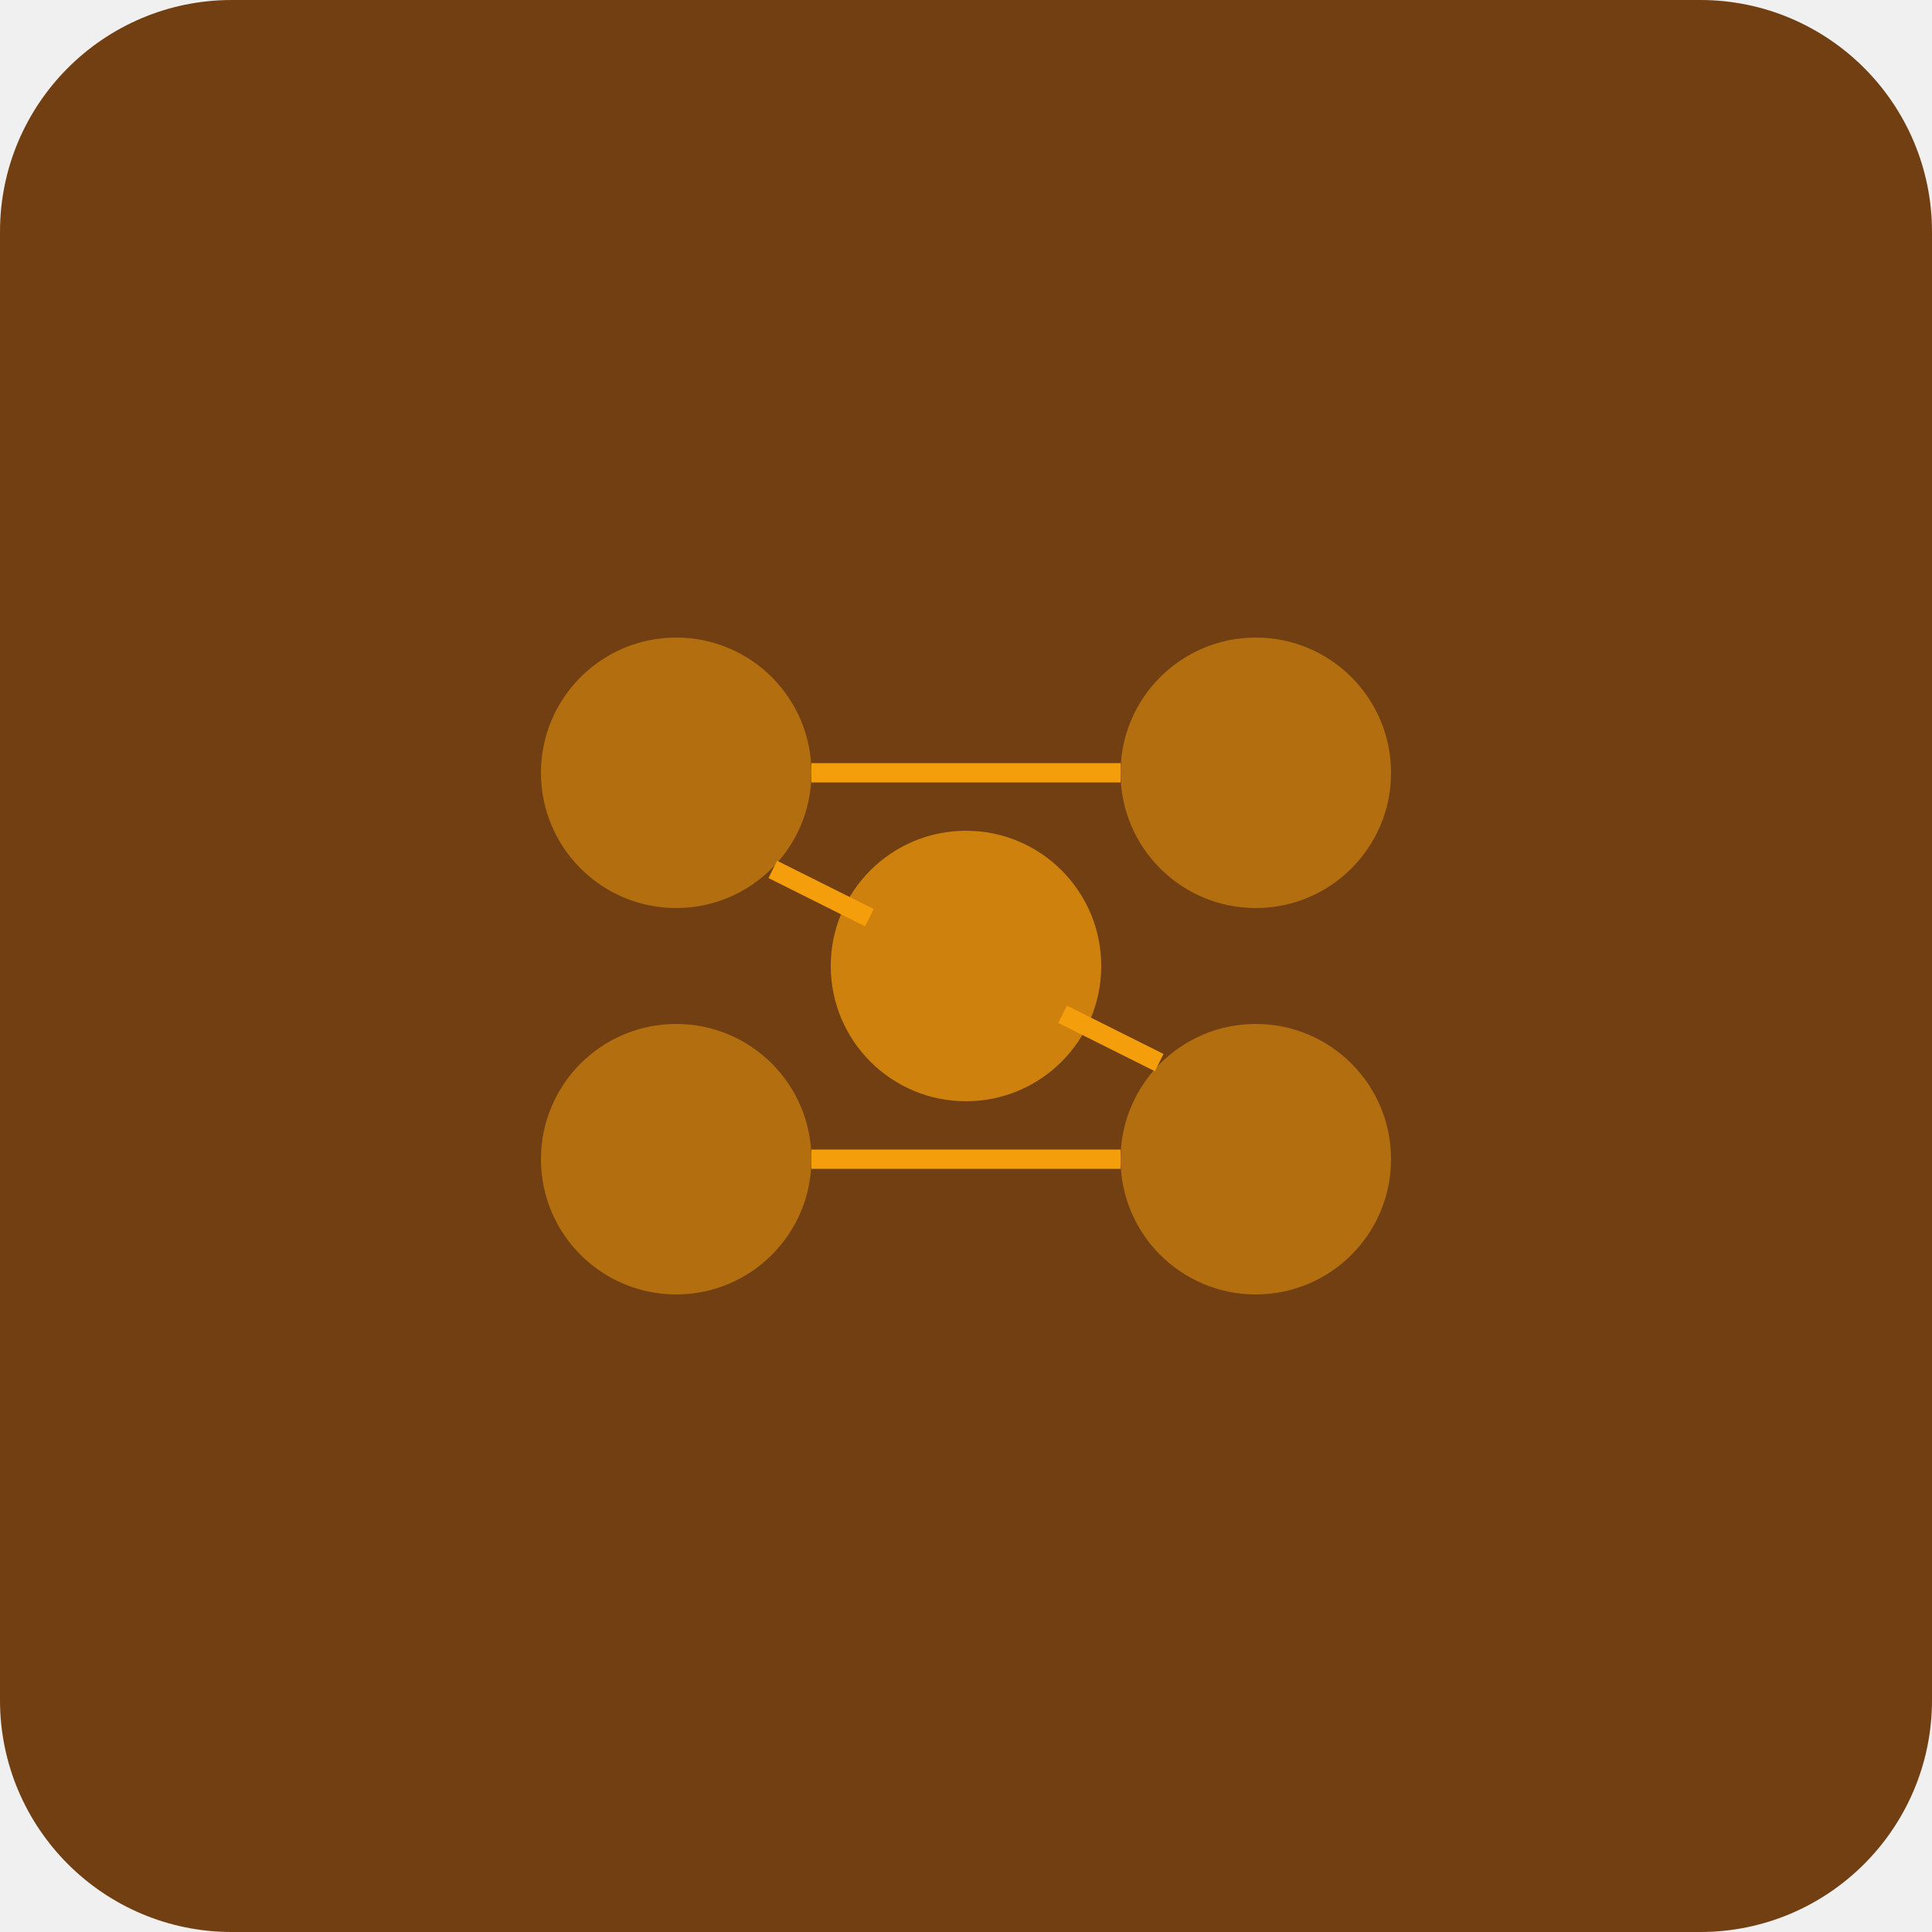
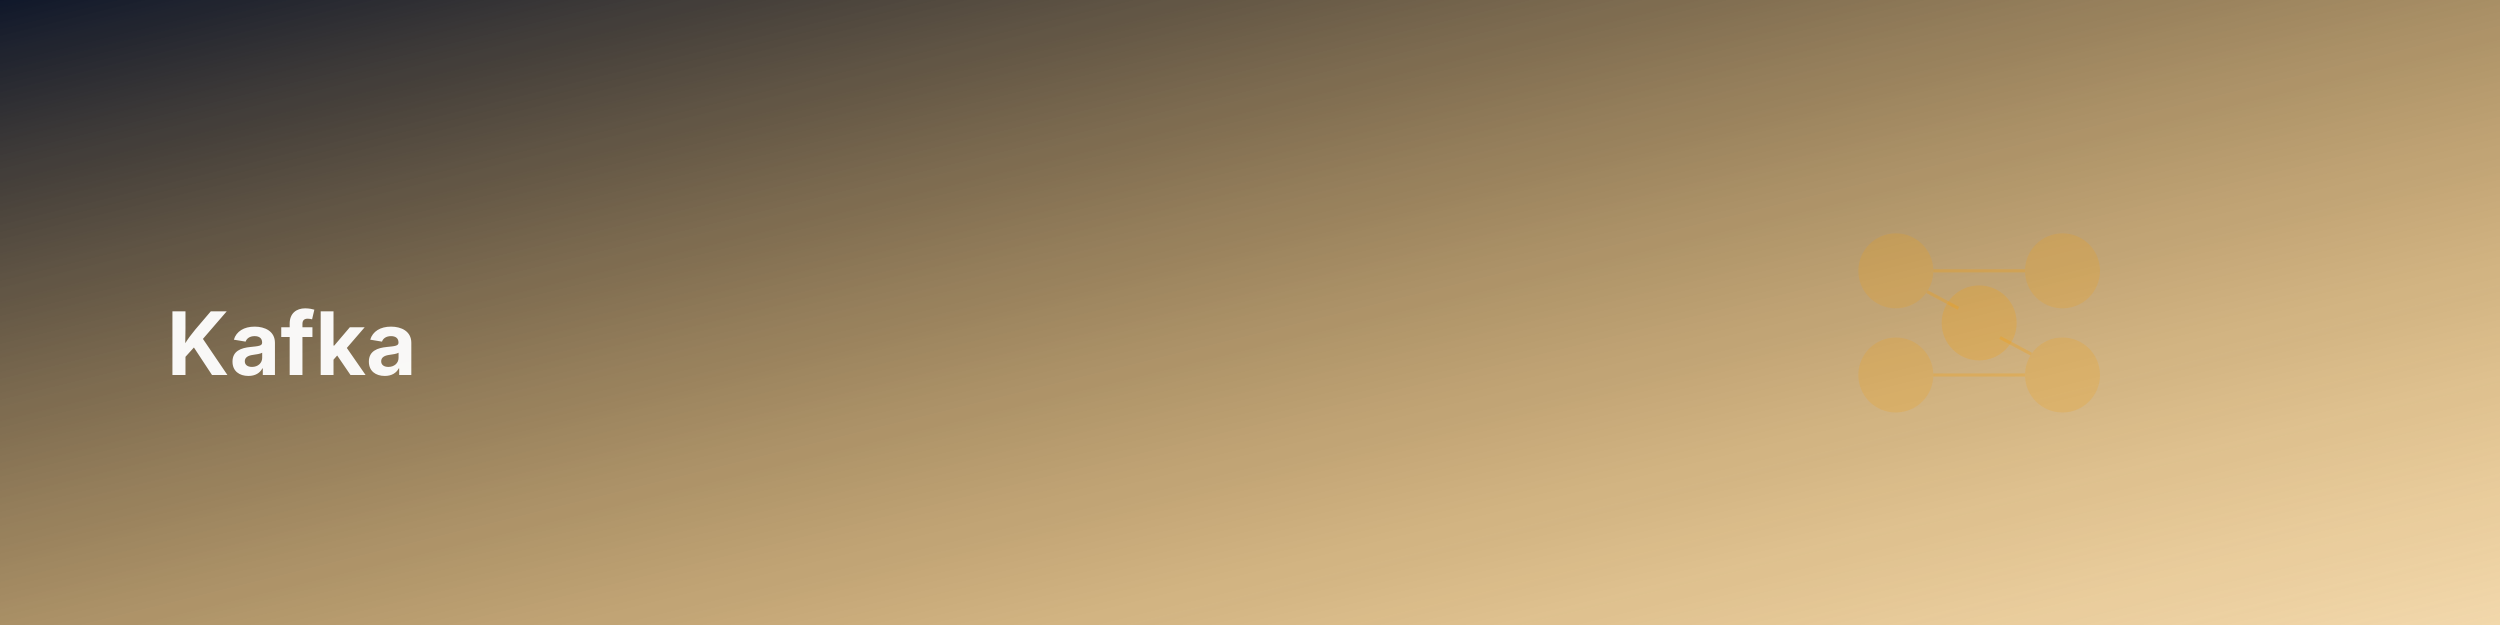
- <svg xmlns="http://www.w3.org/2000/svg" viewBox="0 0 200 200" width="200" height="200">
-   <rect width="200" height="200" rx="24" fill="#713f12" />
-   <circle cx="70" cy="80" r="14" fill="#f59e0b" opacity="0.5" />
-   <circle cx="130" cy="80" r="14" fill="#f59e0b" opacity="0.5" />
-   <circle cx="70" cy="120" r="14" fill="#f59e0b" opacity="0.5" />
-   <circle cx="130" cy="120" r="14" fill="#f59e0b" opacity="0.5" />
-   <circle cx="100" cy="100" r="14" fill="#f59e0b" opacity="0.7" />
-   <path d="M84 80 L116 80" stroke="#f59e0b" stroke-width="2" />
-   <path d="M84 120 L116 120" stroke="#f59e0b" stroke-width="2" />
-   <path d="M80 90 L90 95" stroke="#f59e0b" stroke-width="2" />
-   <path d="M110 105 L120 110" stroke="#f59e0b" stroke-width="2" />
+ <svg xmlns="http://www.w3.org/2000/svg" viewBox="0 0 1200 300" width="1200" height="300">
+   <defs>
+     <linearGradient id="bg_kafka" x1="0%" y1="0%" x2="100%" y2="100%">
+       <stop offset="0%" style="stop-color:#0f172a;stop-opacity:1" />
+       <stop offset="100%" style="stop-color:#f59e0b;stop-opacity:0.3" />
+     </linearGradient>
+   </defs>
+   <rect width="1200" height="300" rx="0" fill="url(#bg_kafka)" />
+   <circle cx="910" cy="130" r="18" fill="#f59e0b" opacity="0.2" />
+   <circle cx="990" cy="130" r="18" fill="#f59e0b" opacity="0.2" />
+   <circle cx="910" cy="180" r="18" fill="#f59e0b" opacity="0.2" />
+   <circle cx="990" cy="180" r="18" fill="#f59e0b" opacity="0.2" />
+   <circle cx="950" cy="155" r="18" fill="#f59e0b" opacity="0.25" />
+   <path d="M928 130 L972 130" stroke="#f59e0b" stroke-width="1.5" opacity="0.3" />
+   <path d="M928 180 L972 180" stroke="#f59e0b" stroke-width="1.5" opacity="0.3" />
+   <path d="M925 140 L940 148" stroke="#f59e0b" stroke-width="1.5" opacity="0.3" />
+   <path d="M960 162 L975 170" stroke="#f59e0b" stroke-width="1.5" opacity="0.3" />
+   <text x="80" y="180" font-family="system-ui, -apple-system, sans-serif" font-size="42" font-weight="700" fill="white" opacity="0.95">Kafka</text>
</svg>
